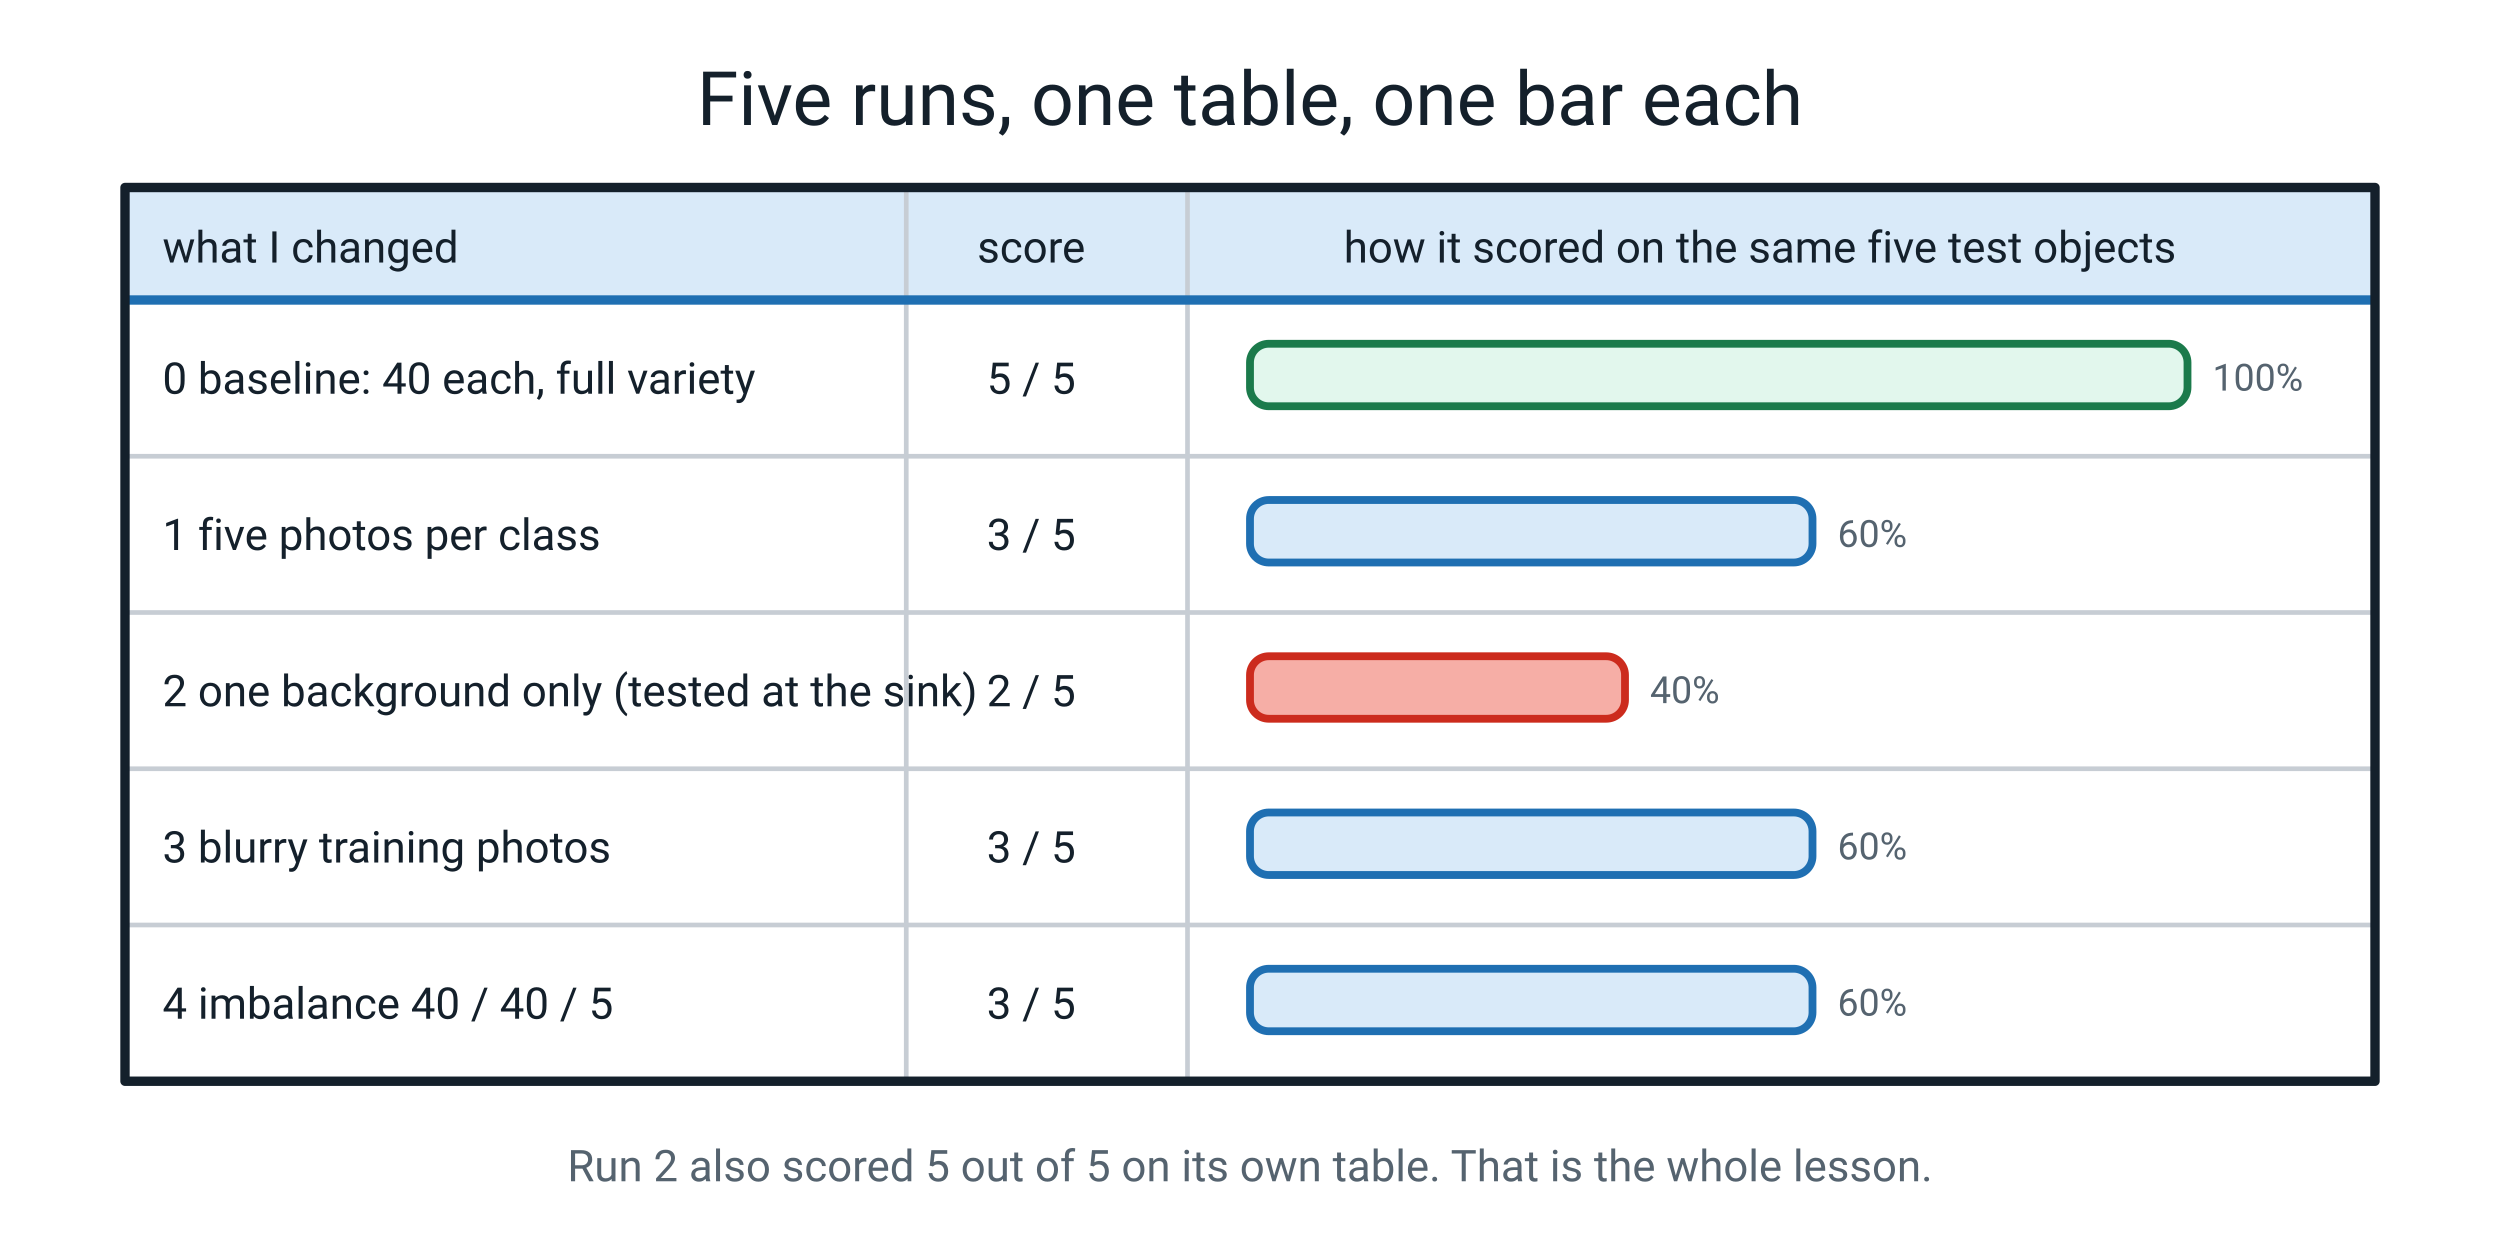
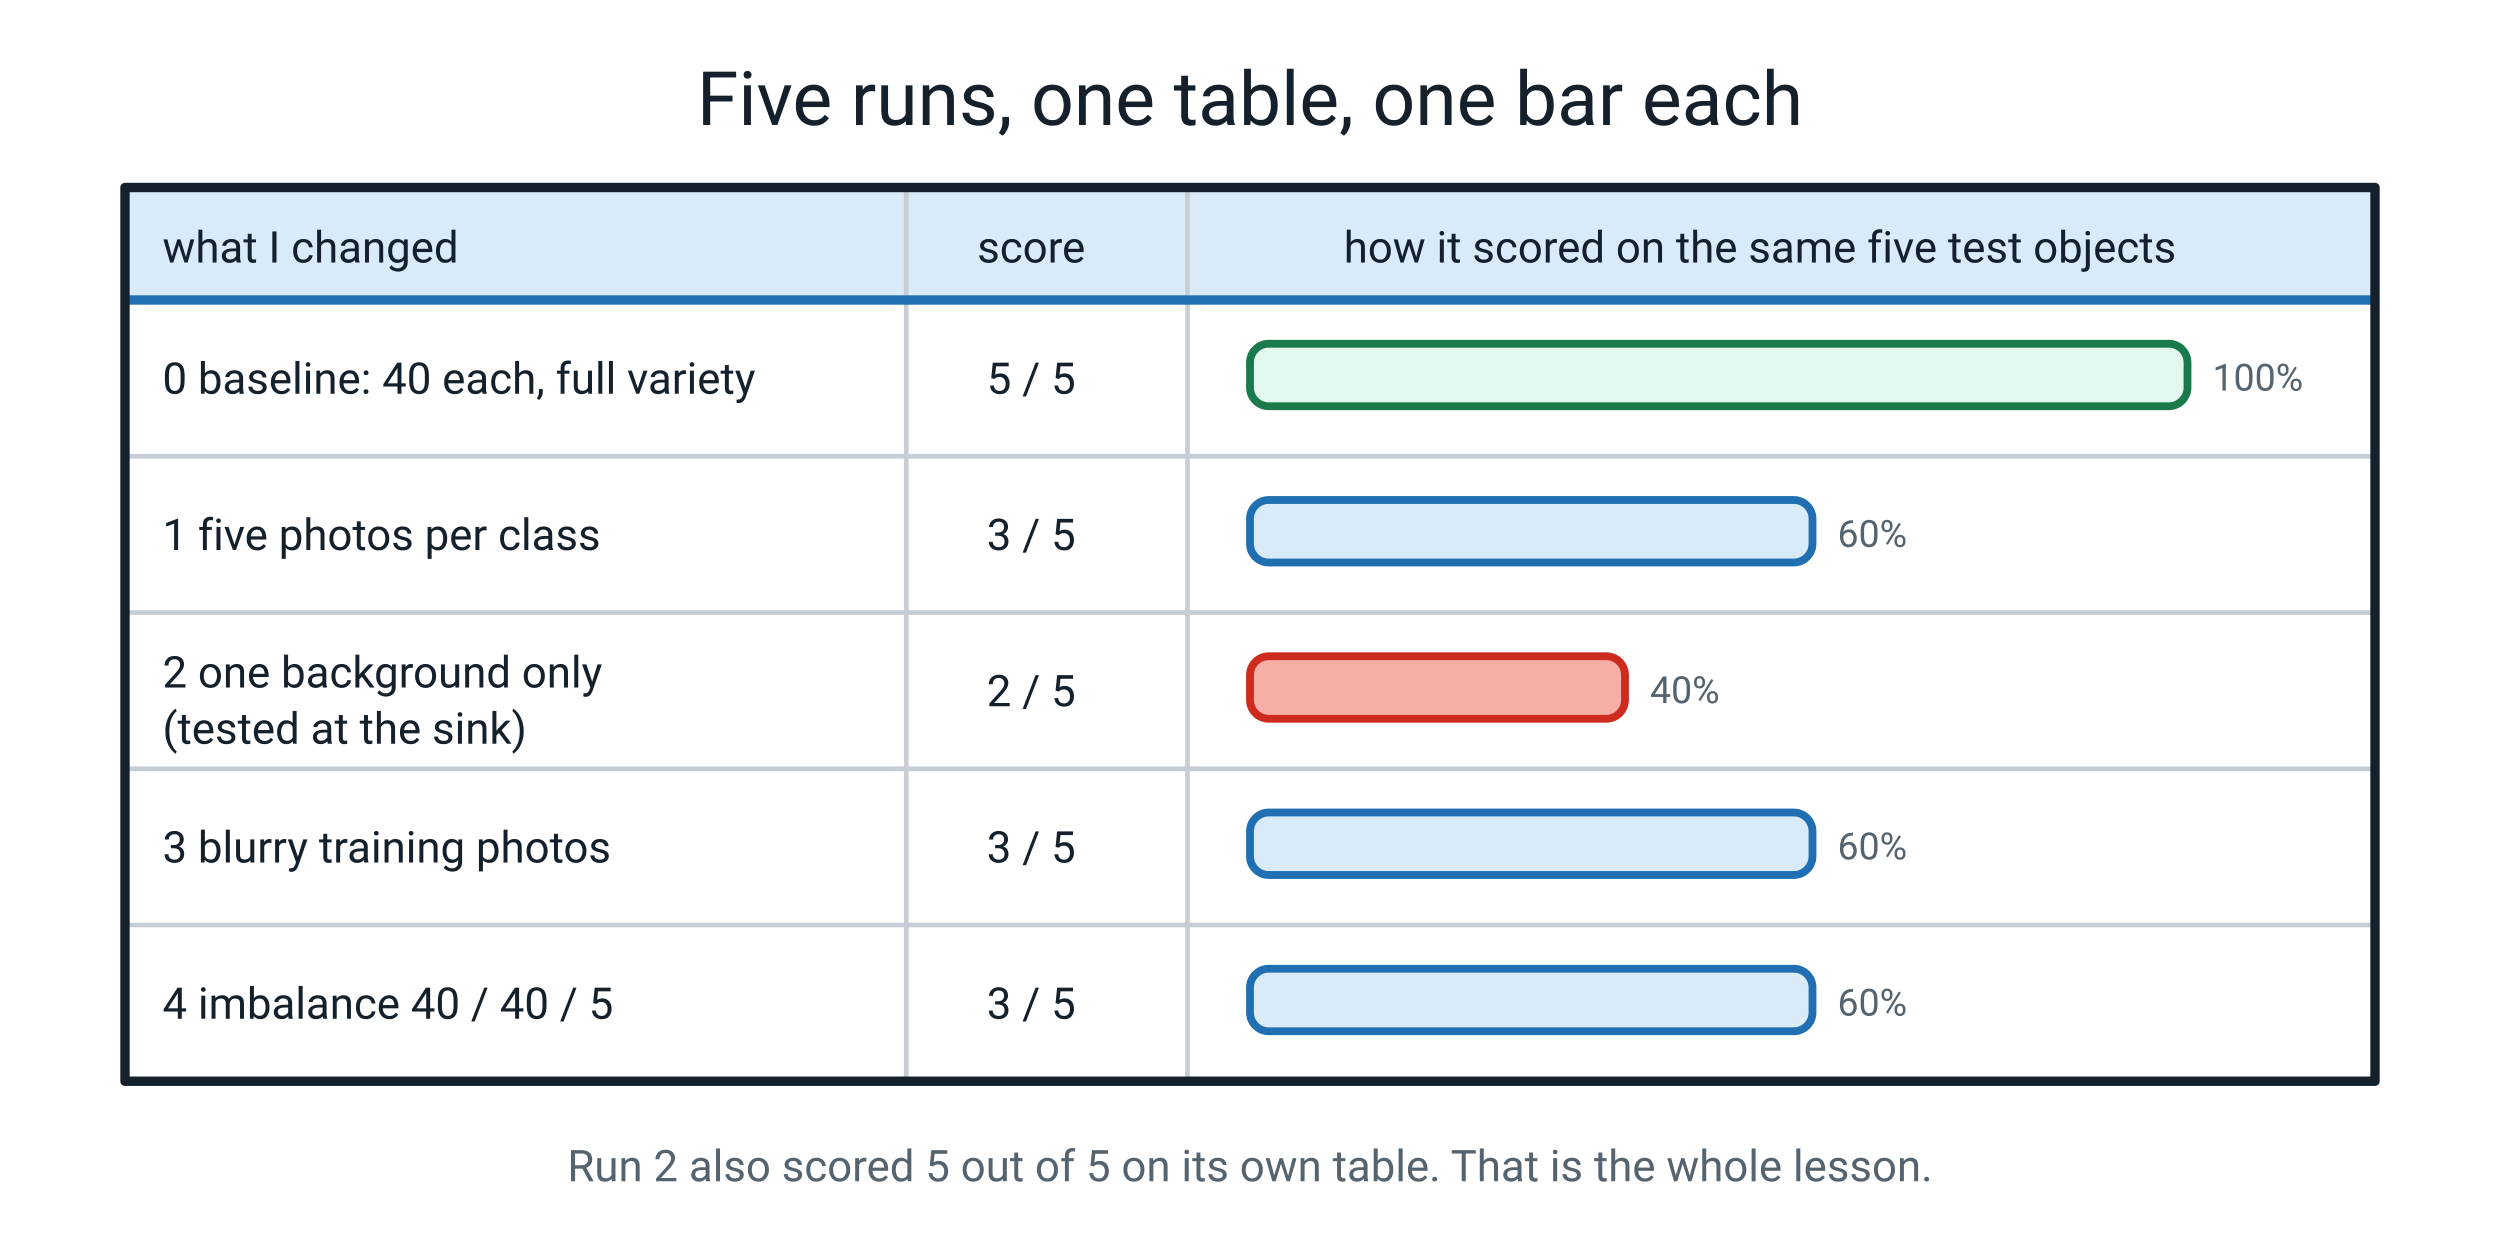
<svg xmlns="http://www.w3.org/2000/svg" viewBox="0 0 800 400" role="img">
  <g font-family="ui-sans-serif, system-ui, -apple-system, 'Segoe UI', Roboto, sans-serif">
    <text x="400" y="40" font-size="24" fill="#14202B" text-anchor="middle">Five runs, one table, one bar each</text>
    <rect x="40" y="60" width="720" height="36" fill="#D9EAF9" stroke="none" />
    <g font-size="14" fill="#14202B">
      <text x="52" y="84">what I changed</text>
      <text x="330" y="84" text-anchor="middle">score</text>
      <text x="430" y="84">how it scored on the same five test objects</text>
    </g>
    <g font-size="14" fill="#14202B">
      <text x="52" y="126">0  baseline: 40 each, full variety</text>
      <text x="52" y="176">1  five photos per class</text>
-       <text x="52" y="226">2  one background only (tested at the sink)</text>
+       <text x="52" y="220">2  one background only</text>
+       <text x="52" y="238">(tested at the sink)</text>
      <text x="52" y="276">3  blurry training photos</text>
      <text x="52" y="326">4  imbalance 40 / 40 / 5</text>
    </g>
    <g font-size="14" fill="#14202B" text-anchor="middle">
      <text x="330" y="126">5 / 5</text>
      <text x="330" y="176">3 / 5</text>
      <text x="330" y="226">2 / 5</text>
      <text x="330" y="276">3 / 5</text>
      <text x="330" y="326">3 / 5</text>
    </g>
    <rect x="400" y="110" width="300" height="20" rx="6" fill="#E2F7ED" stroke="#1B7A4B" stroke-width="2.5" stroke-linejoin="round" />
    <rect x="400" y="160" width="180" height="20" rx="6" fill="#D9EAF9" stroke="#1F6FB2" stroke-width="2.5" stroke-linejoin="round" />
    <rect x="400" y="210" width="120" height="20" rx="6" fill="#F6AEA6" stroke="#CC2B1D" stroke-width="2.5" stroke-linejoin="round" />
    <rect x="400" y="260" width="180" height="20" rx="6" fill="#D9EAF9" stroke="#1F6FB2" stroke-width="2.5" stroke-linejoin="round" />
    <rect x="400" y="310" width="180" height="20" rx="6" fill="#D9EAF9" stroke="#1F6FB2" stroke-width="2.5" stroke-linejoin="round" />
    <g font-size="12" fill="#55636F">
      <text x="708" y="125">100%</text>
      <text x="588" y="175">60%</text>
      <text x="528" y="225">40%</text>
      <text x="588" y="275">60%</text>
      <text x="588" y="325">60%</text>
    </g>
    <g stroke="#C7CDD4" stroke-width="1.5">
      <line x1="40" y1="146" x2="760" y2="146" />
      <line x1="40" y1="196" x2="760" y2="196" />
      <line x1="40" y1="246" x2="760" y2="246" />
      <line x1="40" y1="296" x2="760" y2="296" />
      <line x1="290" y1="60" x2="290" y2="346" />
      <line x1="380" y1="60" x2="380" y2="346" />
    </g>
    <line x1="40" y1="96" x2="760" y2="96" stroke="#1F6FB2" stroke-width="3" />
    <rect x="40" y="60" width="720" height="286" fill="none" stroke="#14202B" stroke-width="3" stroke-linejoin="round" />
    <text x="400" y="378" font-size="14" fill="#55636F" text-anchor="middle">Run 2 also scored 5 out of 5 on its own table. That is the whole lesson.</text>
  </g>
</svg>
